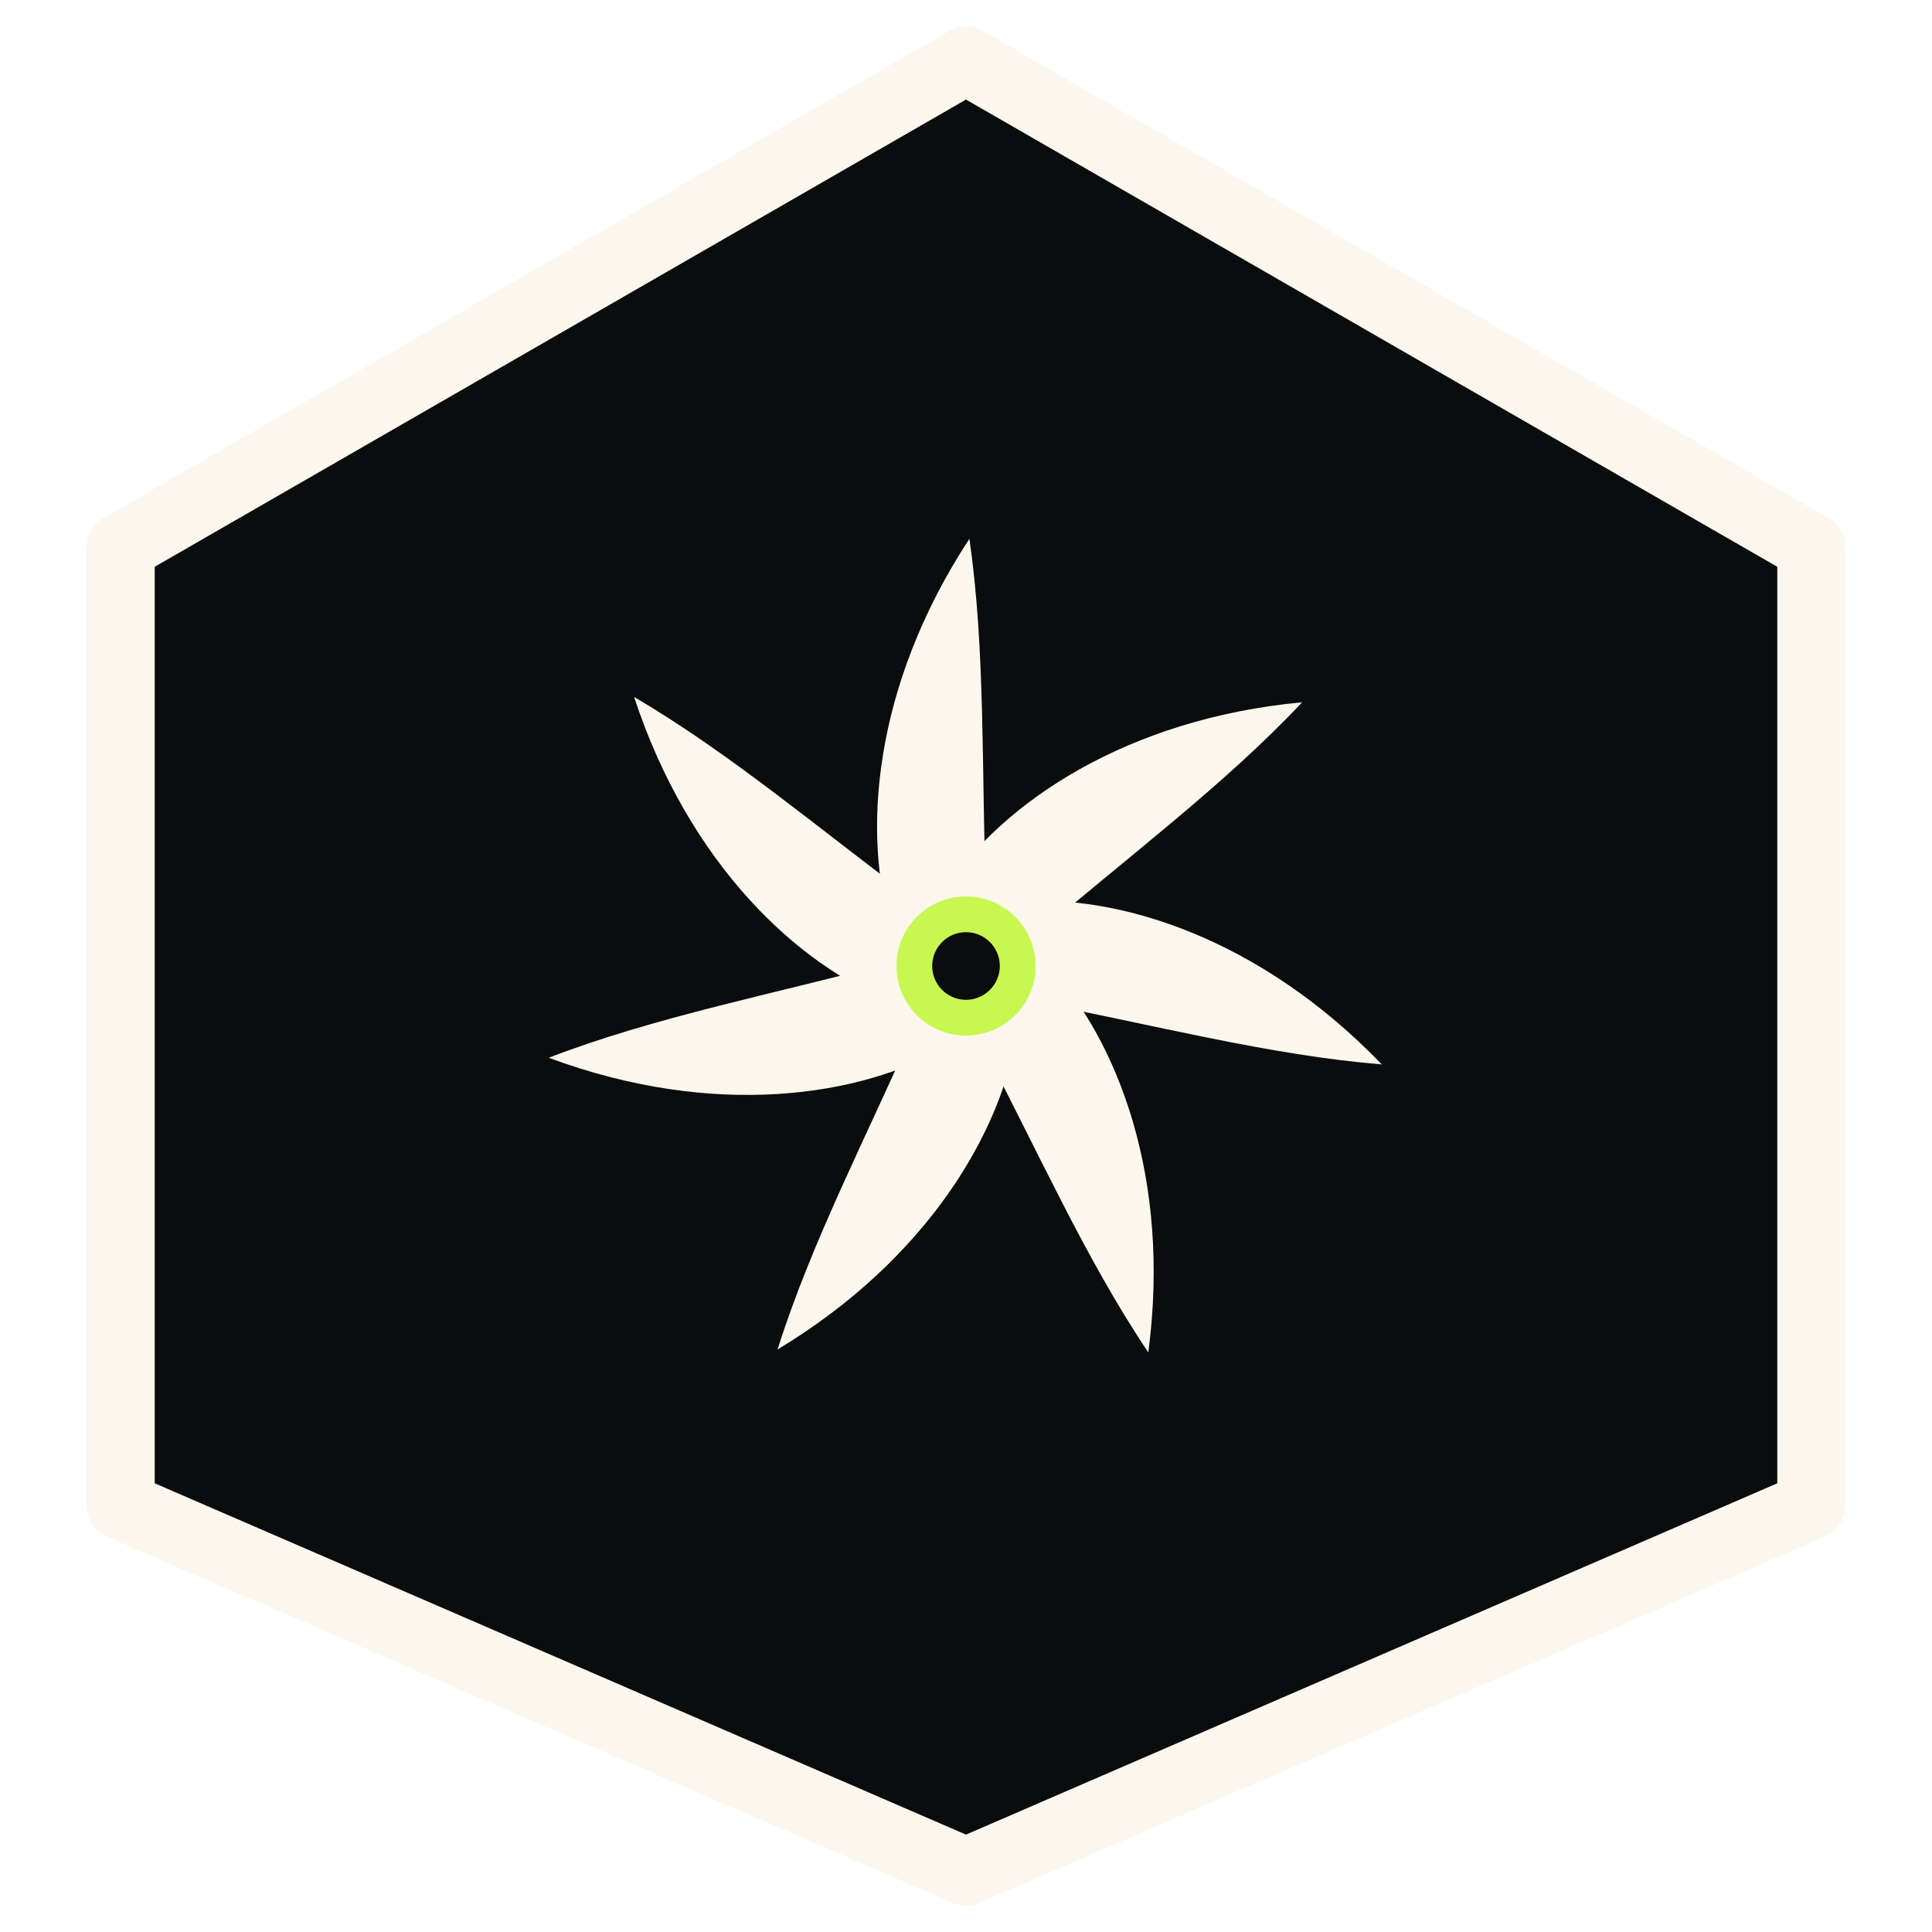
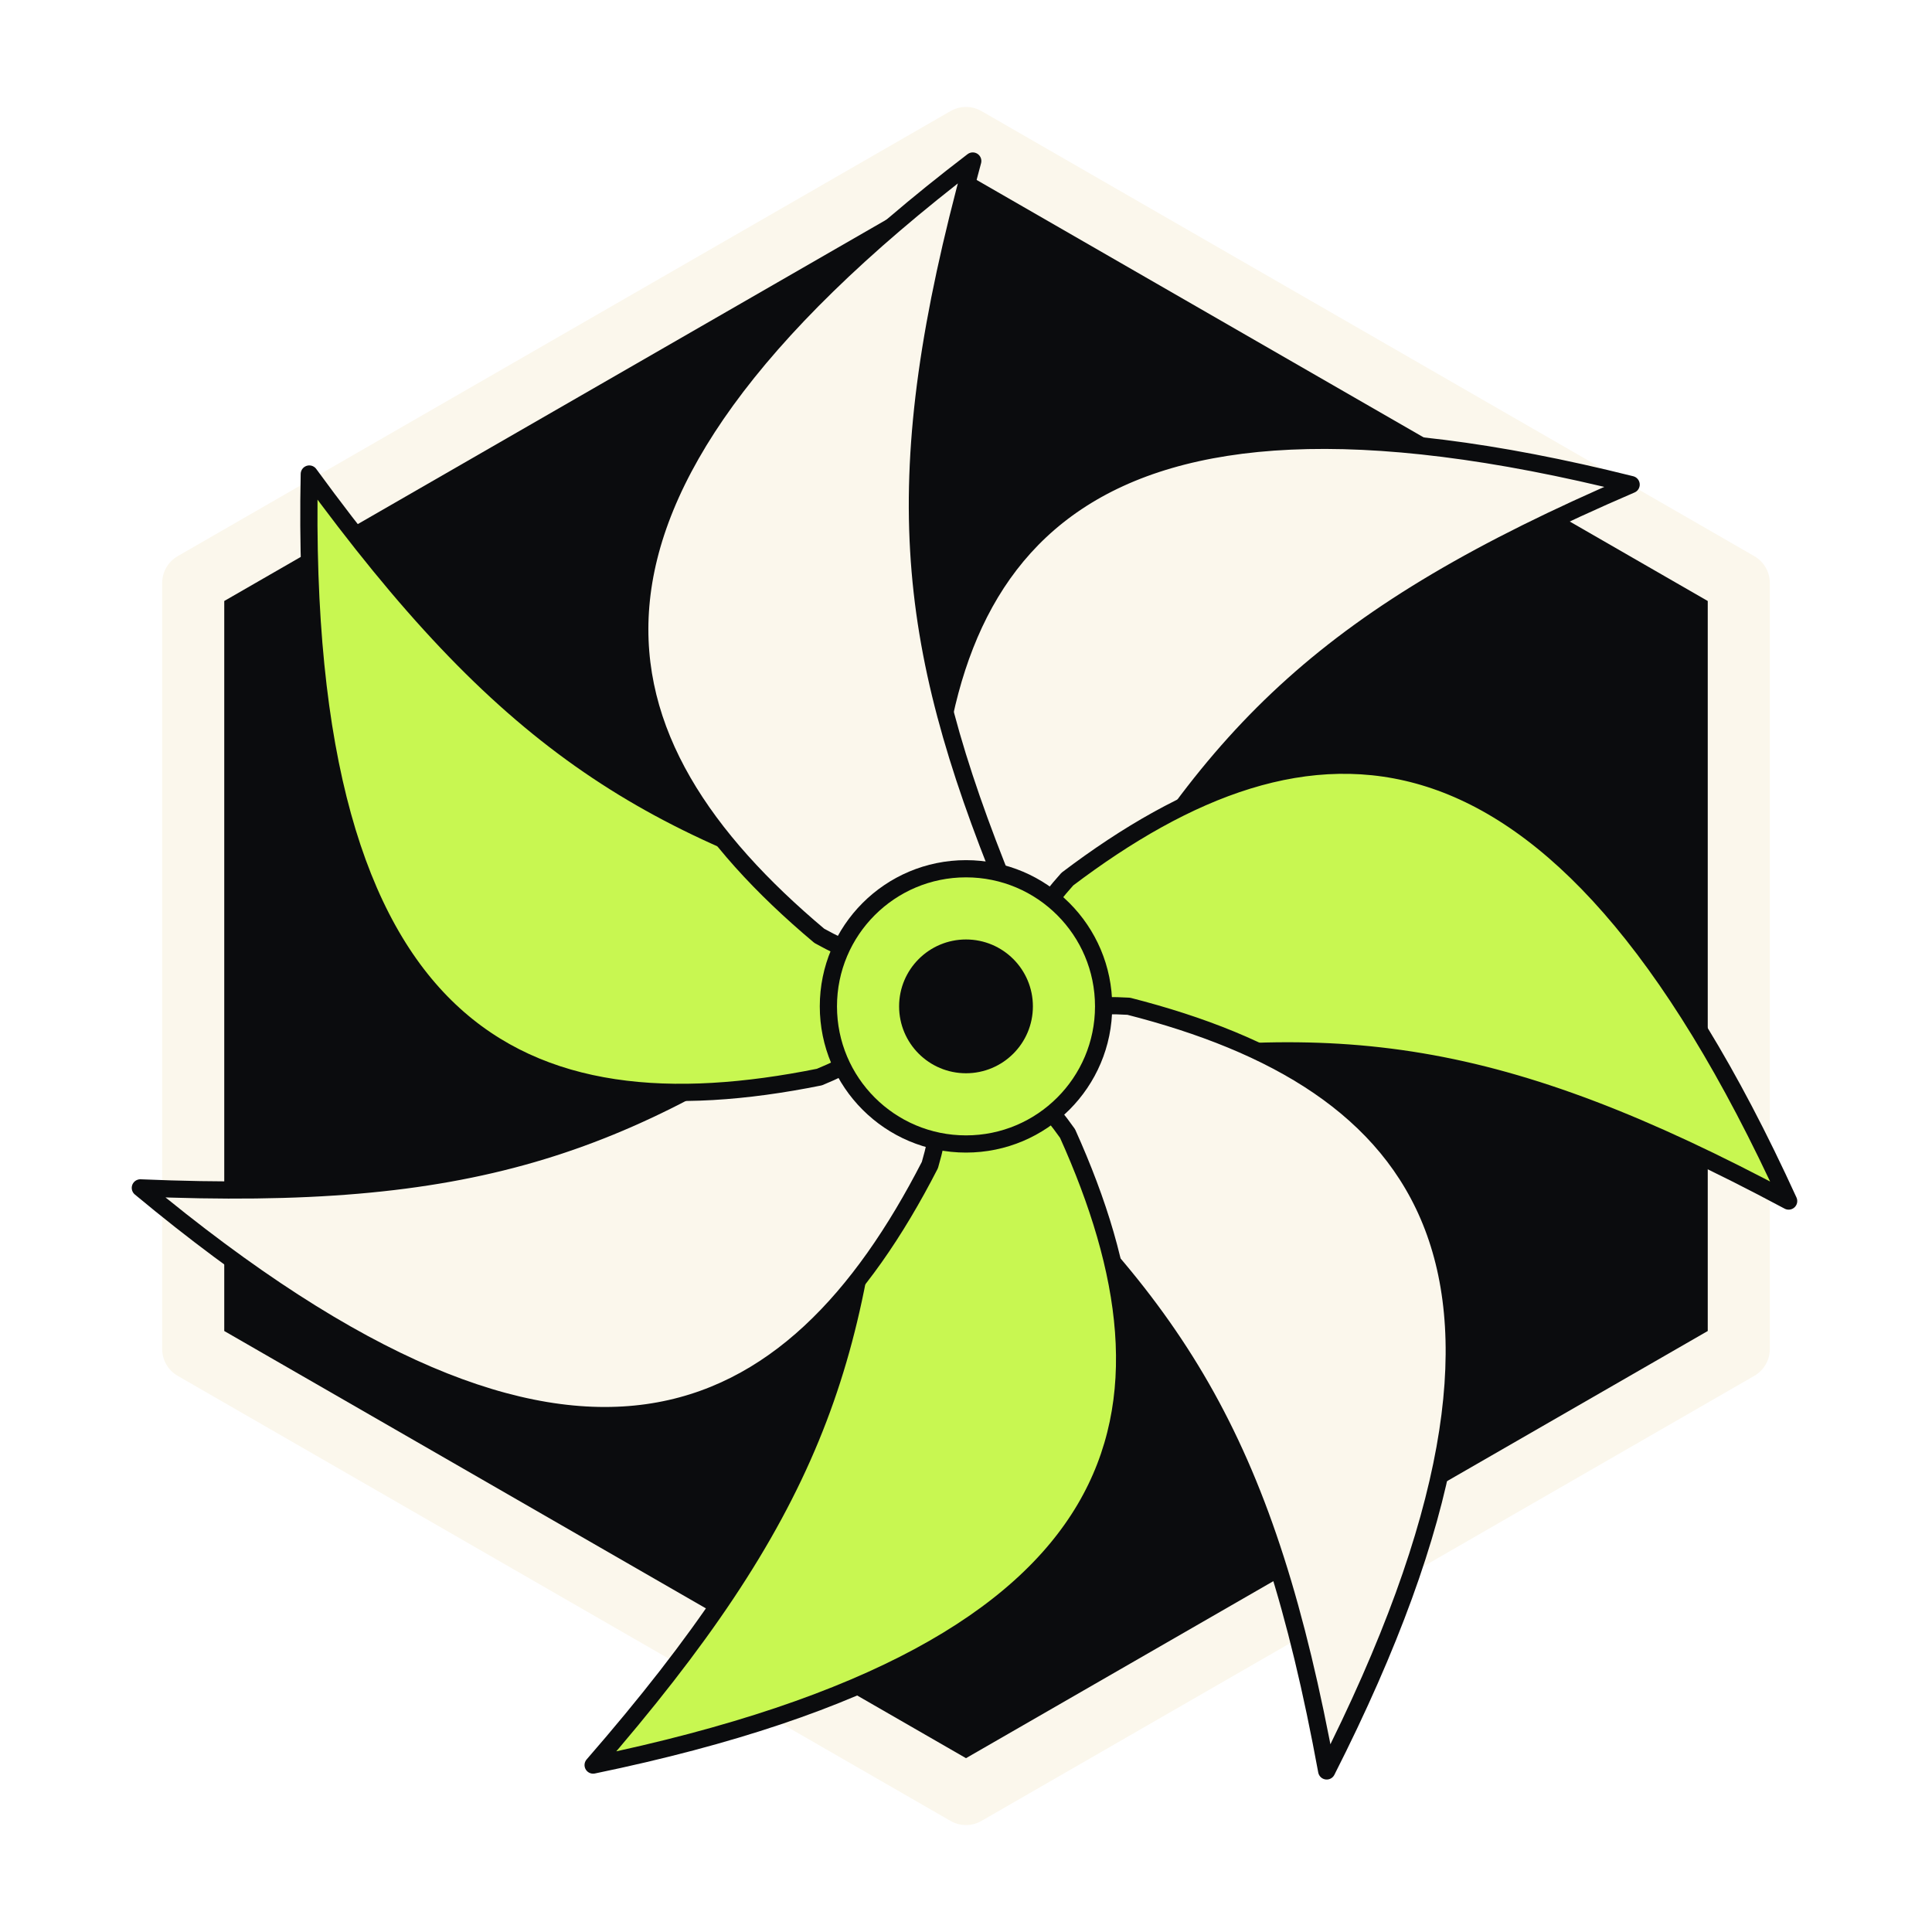
- <svg xmlns="http://www.w3.org/2000/svg" role="img" aria-labelledby="title desc" viewBox="0 0 512 512" width="512" height="512">
-   <path d="M256 16 480 145v254L256 496 32 399V145Z" fill="#0b0c0e" stroke="#fbf7ec" stroke-width="18" stroke-linejoin="round" />
-   <g transform="translate(128 128) scale(2.56)">
+ <svg xmlns="http://www.w3.org/2000/svg" role="img" aria-labelledby="title desc" viewBox="0 0 560 560" width="560" height="560">
+   <path d="M280 40 504 169v222L280 520 56 391V169Z" fill="#0b0c0e" stroke="#fbf7ec" stroke-width="18" stroke-linejoin="round" />
+   <g transform="translate(3 14.7) scale(5.54)">
    <defs>
-       <path id="blade" d="M48.1 41.7C53.9 33.1 66.6 24.4 84.8 22.7 76.7 31.3 67.1 38.4 56.1 47.8c-3 2.6-6.9.5-8-6.1Z" />
+       <path id="blade" d="M48.1 41.7C48.5 26 56 15.5 84.8 22.7 69 29.5 63 35.5 56.1 47.8c-3 2.6-6.9.5-8-6.1Z" />
    </defs>
-     <g fill="#fbf7ec">
-       <use href="#blade" />
-       <use href="#blade" transform="rotate(51.4286 50 50)" />
-       <use href="#blade" transform="rotate(102.8571 50 50)" />
-       <use href="#blade" transform="rotate(154.2857 50 50)" />
-       <use href="#blade" transform="rotate(205.7143 50 50)" />
-       <use href="#blade" transform="rotate(257.1429 50 50)" />
-       <use href="#blade" transform="rotate(308.5714 50 50)" />
+     <g stroke="#0b0c0e" stroke-width="0.9" stroke-linejoin="round">
+       <use href="#blade" transform="rotate(0 50 50)" fill="#fbf7ec" />
+       <use href="#blade" transform="rotate(51.4286 50 50)" fill="#c8f751" />
+       <use href="#blade" transform="rotate(102.8571 50 50)" fill="#fbf7ec" />
+       <use href="#blade" transform="rotate(154.2857 50 50)" fill="#c8f751" />
+       <use href="#blade" transform="rotate(205.7143 50 50)" fill="#fbf7ec" />
+       <use href="#blade" transform="rotate(257.1429 50 50)" fill="#c8f751" />
+       <use href="#blade" transform="rotate(308.5714 50 50)" fill="#fbf7ec" />
    </g>
-     <circle cx="50" cy="50" r="7.2" fill="#c8f751" />
+     <circle cx="50" cy="50" r="7.2" fill="#c8f751" stroke="#0b0c0e" stroke-width="0.9" />
    <circle cx="50" cy="50" r="3.5" fill="#0b0c0e" />
  </g>
</svg>
